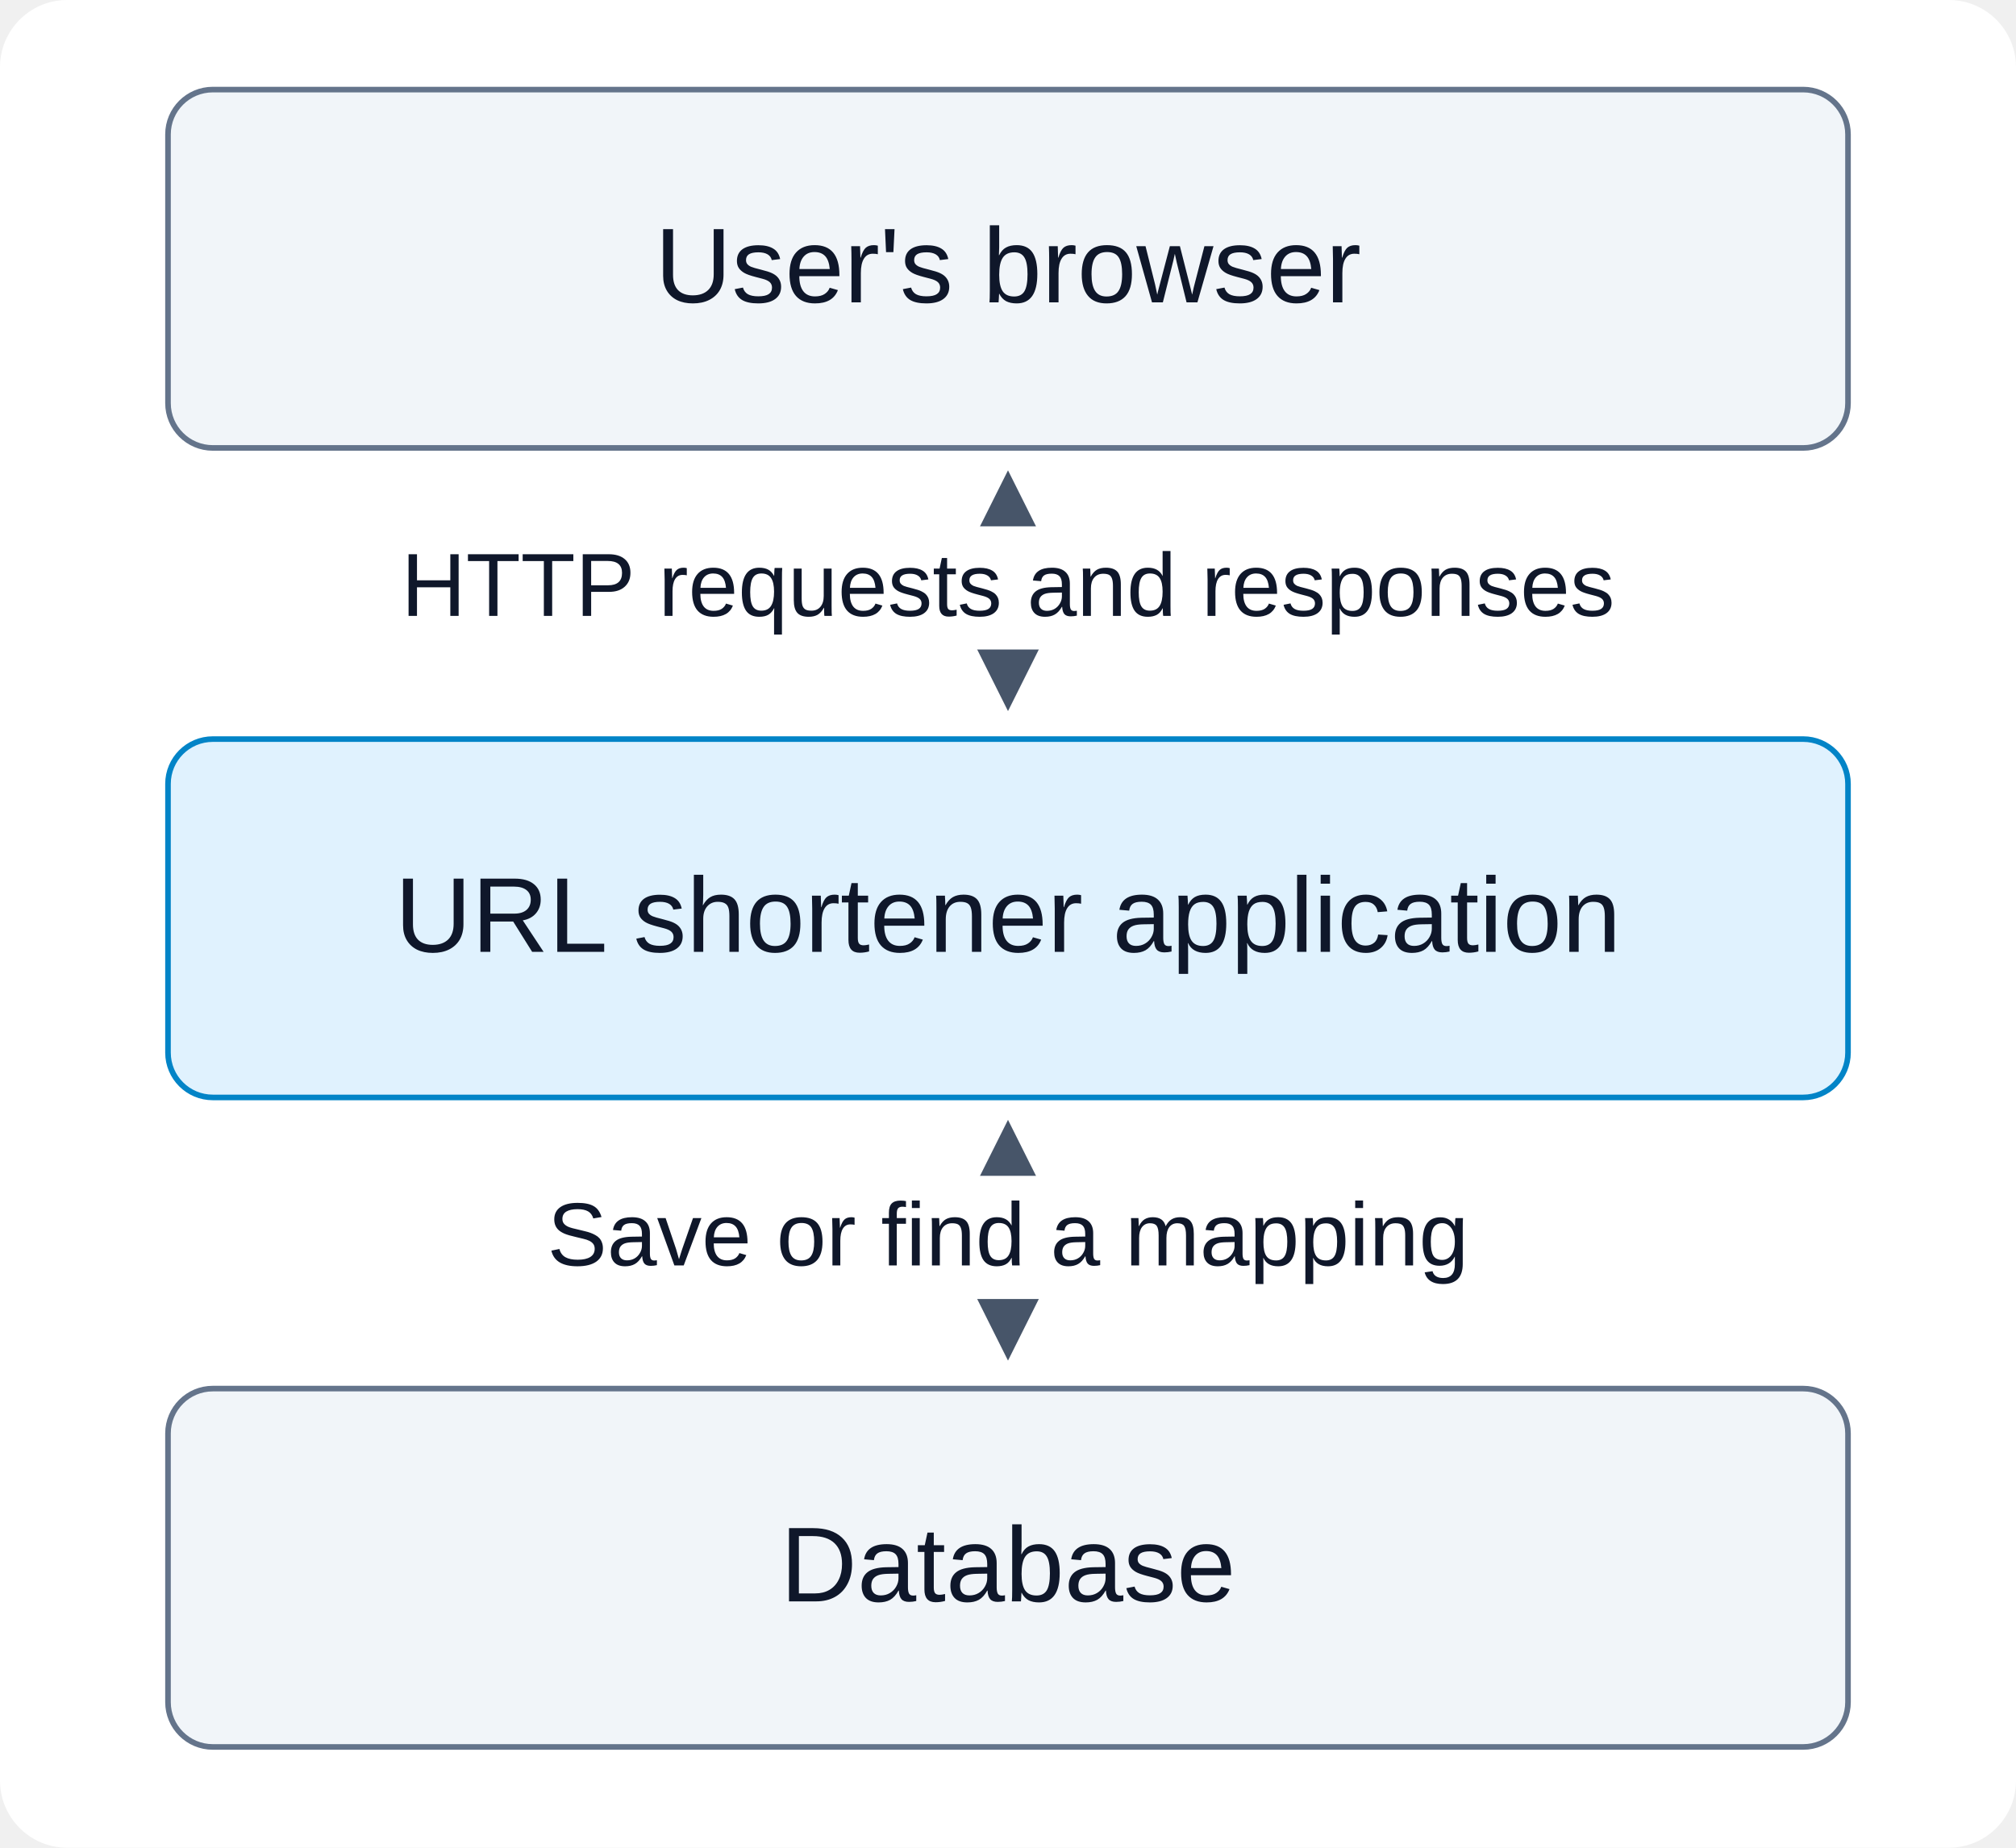
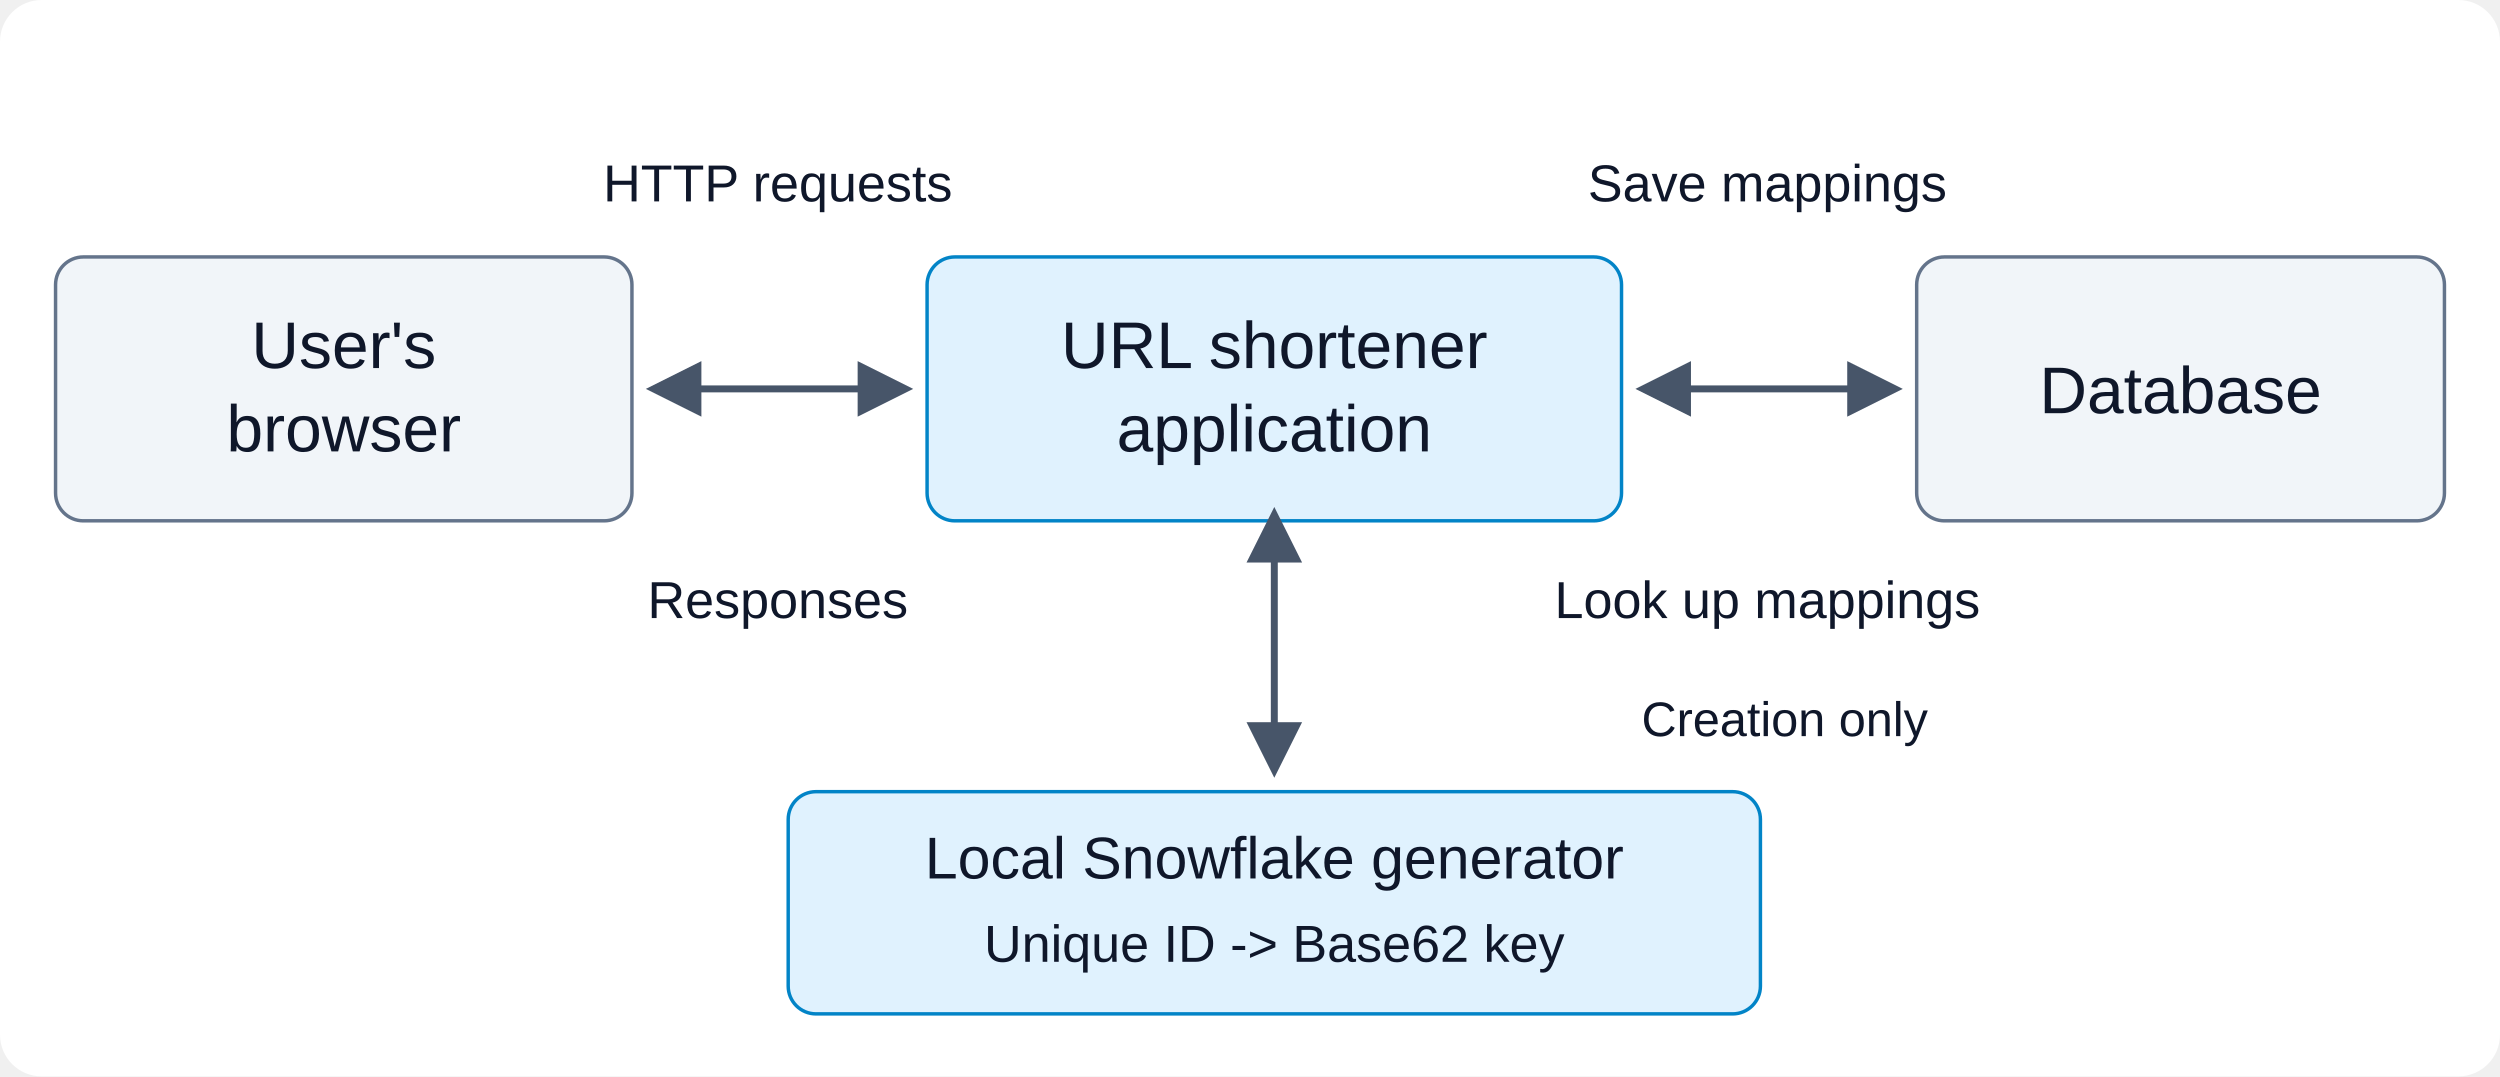
- <svg xmlns="http://www.w3.org/2000/svg" width="360" height="330" viewBox="0 0 360 330" role="img" aria-labelledby="title desc">
+ <svg xmlns="http://www.w3.org/2000/svg" width="720" height="310" viewBox="0 0 720 310" role="img" aria-labelledby="title desc">
  <defs>
    <marker id="arrow" markerWidth="8" markerHeight="8" refX="6" refY="4" orient="auto-start-reverse">
      <path d="M0 0L8 4L0 8Z" fill="#475569" />
    </marker>
  </defs>
-   <rect width="360" height="330" rx="12" fill="#fff" />
+   <rect width="720" height="310" rx="12" fill="#fff" />
  <g font-family="Segoe UI,Arial,sans-serif" text-anchor="middle" fill="#0f172a">
-     <rect x="30" y="16" width="300" height="64" rx="8" fill="#f1f5f9" stroke="#64748b" />
-     <text x="180" y="54" font-size="19">User's browser</text>
-     <path d="M180 88V123" stroke="#475569" stroke-width="2" marker-start="url(#arrow)" marker-end="url(#arrow)" />
-     <rect x="35" y="94" width="290" height="22" fill="#fff" />
-     <text x="180" y="110" font-size="16">HTTP requests and responses</text>
-     <rect x="30" y="132" width="300" height="64" rx="8" fill="#e0f2fe" stroke="#0284c7" />
-     <text x="180" y="170" font-size="19">URL shortener application</text>
-     <path d="M180 204V239" stroke="#475569" stroke-width="2" marker-start="url(#arrow)" marker-end="url(#arrow)" />
-     <rect x="85" y="210" width="190" height="22" fill="#fff" />
-     <text x="180" y="226" font-size="16">Save or find a mapping</text>
-     <rect x="30" y="248" width="300" height="64" rx="8" fill="#f1f5f9" stroke="#64748b" />
-     <text x="180" y="286" font-size="19">Database</text>
+     <rect x="16" y="74" width="166" height="76" rx="8" fill="#f1f5f9" stroke="#64748b" />
+     <text x="99" y="106" font-size="19">User's</text>
+     <text x="99" y="130" font-size="19">browser</text>
+     <path d="M190 112H259" stroke="#475569" stroke-width="2" marker-start="url(#arrow)" marker-end="url(#arrow)" />
+     <text x="224" y="58" font-size="15">HTTP requests</text>
+     <text x="224" y="178" font-size="15">Responses</text>
+     <rect x="267" y="74" width="200" height="76" rx="8" fill="#e0f2fe" stroke="#0284c7" />
+     <text x="367" y="106" font-size="19">URL shortener</text>
+     <text x="367" y="130" font-size="19">application</text>
+     <path d="M475 112H544" stroke="#475569" stroke-width="2" marker-start="url(#arrow)" marker-end="url(#arrow)" />
+     <text x="509" y="58" font-size="15">Save mappings</text>
+     <text x="509" y="178" font-size="15">Look up mappings</text>
+     <rect x="552" y="74" width="152" height="76" rx="8" fill="#f1f5f9" stroke="#64748b" />
+     <text x="628" y="119" font-size="19">Database</text>
+     <path d="M367 150V220" stroke="#475569" stroke-width="2" marker-start="url(#arrow)" marker-end="url(#arrow)" />
+     <rect x="227" y="228" width="280" height="64" rx="8" fill="#e0f2fe" stroke="#0284c7" />
+     <text x="367" y="253" font-size="17">Local Snowflake generator</text>
+     <text x="367" y="277" font-size="15">Unique ID -&gt; Base62 key</text>
+     <text x="514" y="212" font-size="14">Creation only</text>
  </g>
</svg>
